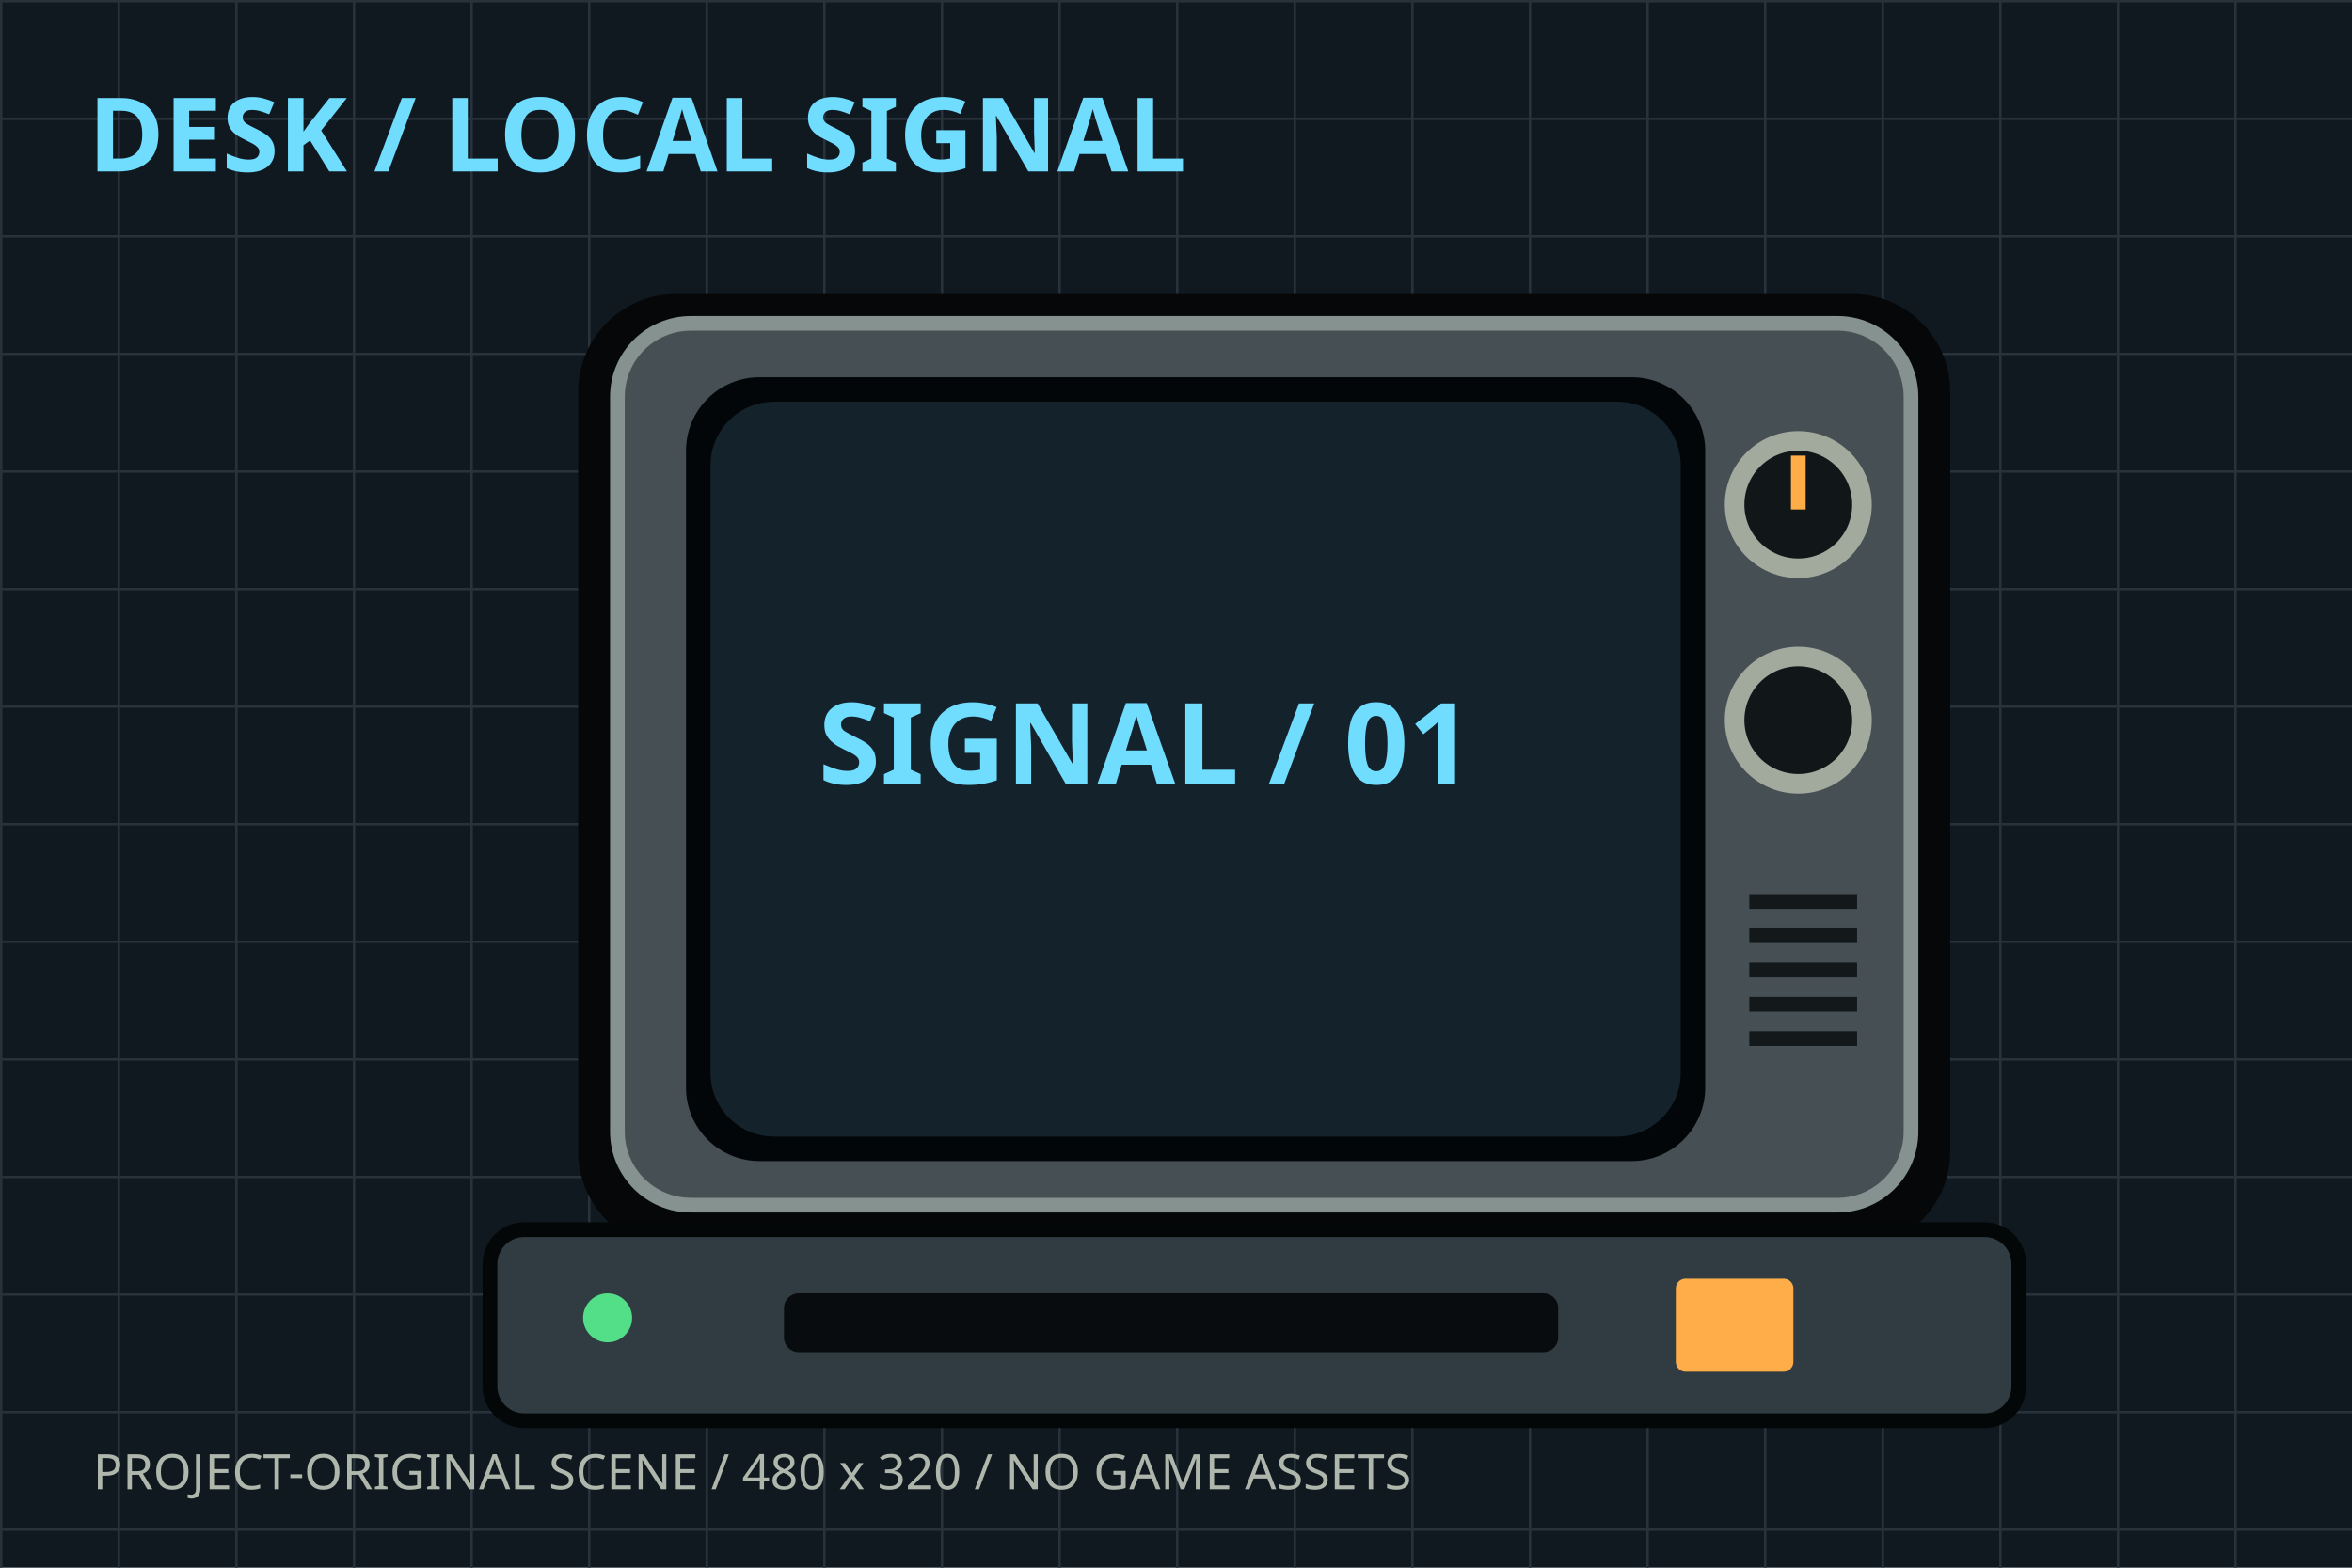
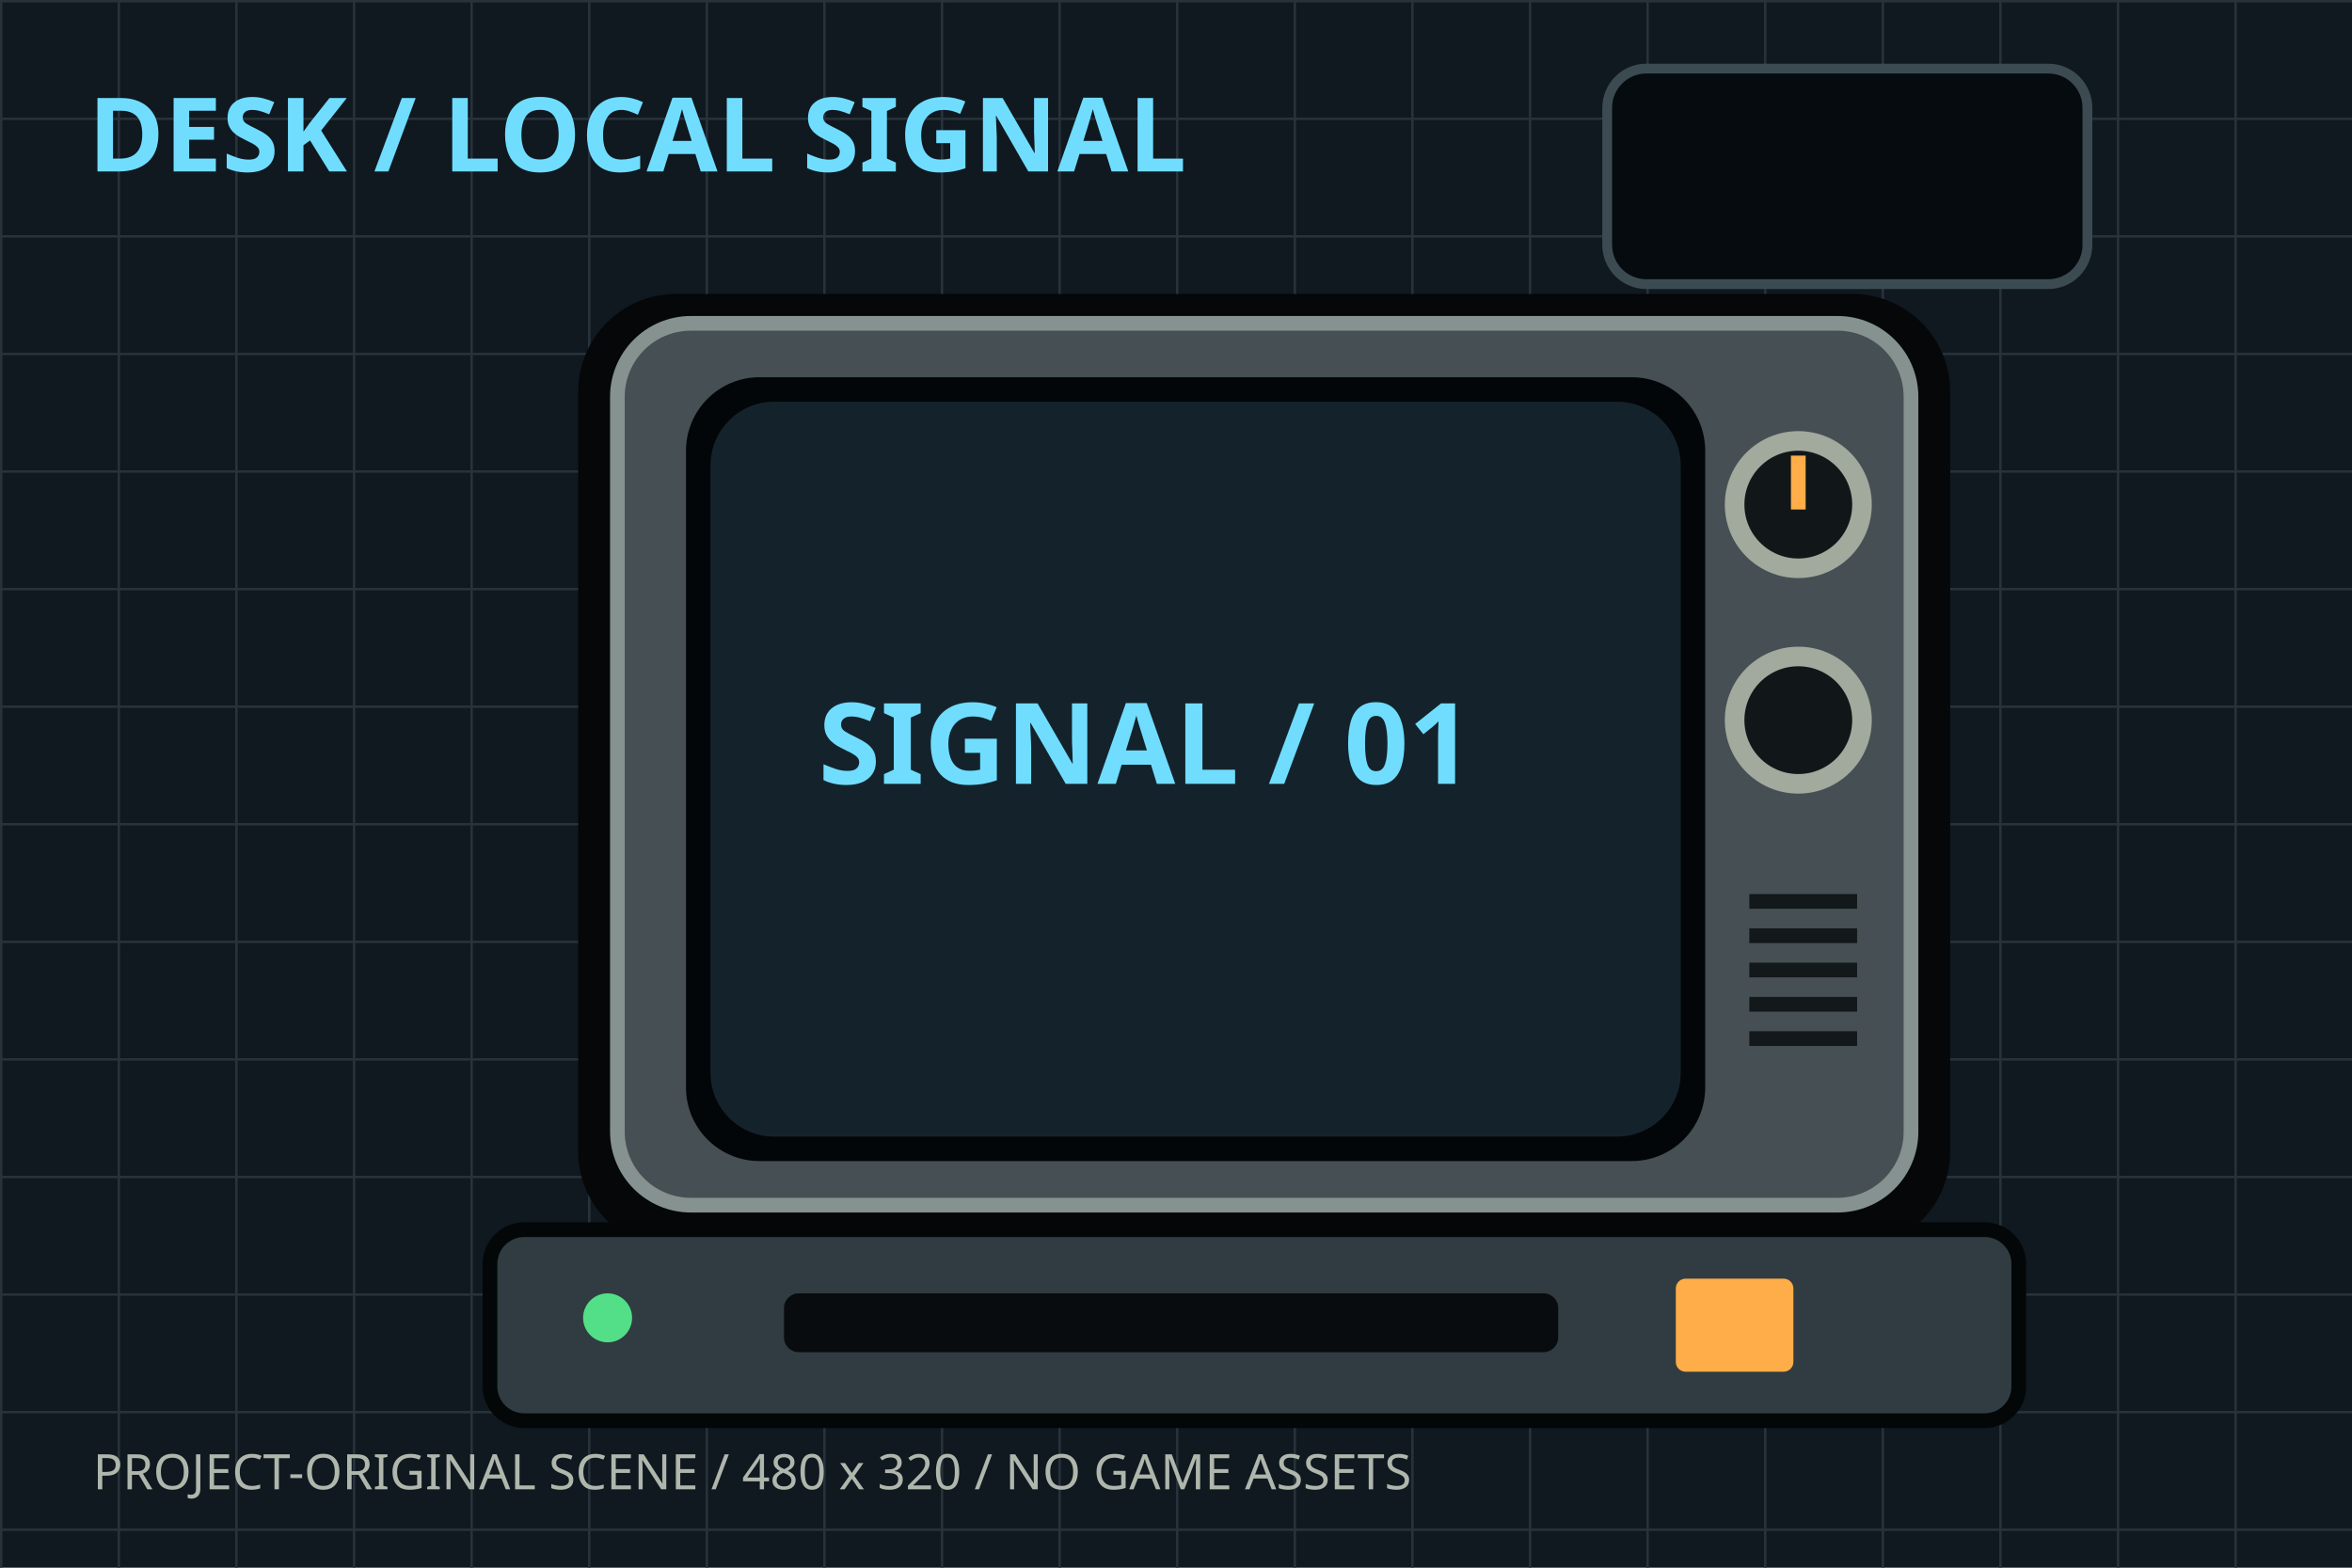
<svg xmlns="http://www.w3.org/2000/svg" width="480" height="320">
  <defs>
    <pattern id="grid" width="24" height="24" patternUnits="userSpaceOnUse">
      <path d="M24 0H0V24" fill="none" stroke="#27323a" />
    </pattern>
  </defs>
  <rect width="480" height="320" fill="#101820" />
  <rect width="480" height="320" fill="url(#grid)" />
  <text x="18" y="35" font-family="sans-serif" font-weight="900" font-size="21" fill="#70ddff">DESK / LOCAL SIGNAL</text>
+   <rect x="328" y="14" width="98" height="44" rx="8" fill="#050b0f" stroke="#3c4b52" stroke-width="2" />
  <rect x="118" y="60" width="280" height="195" rx="20" fill="#050708" />
  <rect x="126" y="66" width="264" height="180" rx="15" fill="#454f54" stroke="#85928f" stroke-width="3" />
  <rect x="140" y="77" width="208" height="160" rx="15" fill="#030609" />
  <rect x="145" y="82" width="198" height="150" rx="13" fill="#14232b" />
  <text x="167" y="160" font-family="sans-serif" font-size="23" font-weight="900" fill="#70ddff">SIGNAL / 01</text>
  <circle cx="367" cy="103" r="13" fill="#111719" stroke="#a2a99d" stroke-width="4" />
  <path d="M367 93v11" stroke="#ffad48" stroke-width="3" />
  <circle cx="367" cy="147" r="13" fill="#111719" stroke="#a2a99d" stroke-width="4" />
  <path d="M357 184h22m-22 7h22m-22 7h22m-22 7h22m-22 7h22" stroke="#13181a" stroke-width="3" />
  <rect x="100" y="251" width="312" height="39" rx="7" fill="#303c41" stroke="#030708" stroke-width="3" />
  <rect x="160" y="264" width="158" height="12" rx="3" fill="#080c0e" />
  <circle cx="124" cy="269" r="5" fill="#53df87" />
  <rect x="342" y="261" width="24" height="19" rx="2" fill="#ffad48" />
  <text x="19" y="304" fill="#afb6ac" font-family="sans-serif" font-size="10">PROJECT-ORIGINAL SCENE / 480 x 320 / NO GAME ASSETS</text>
</svg>
